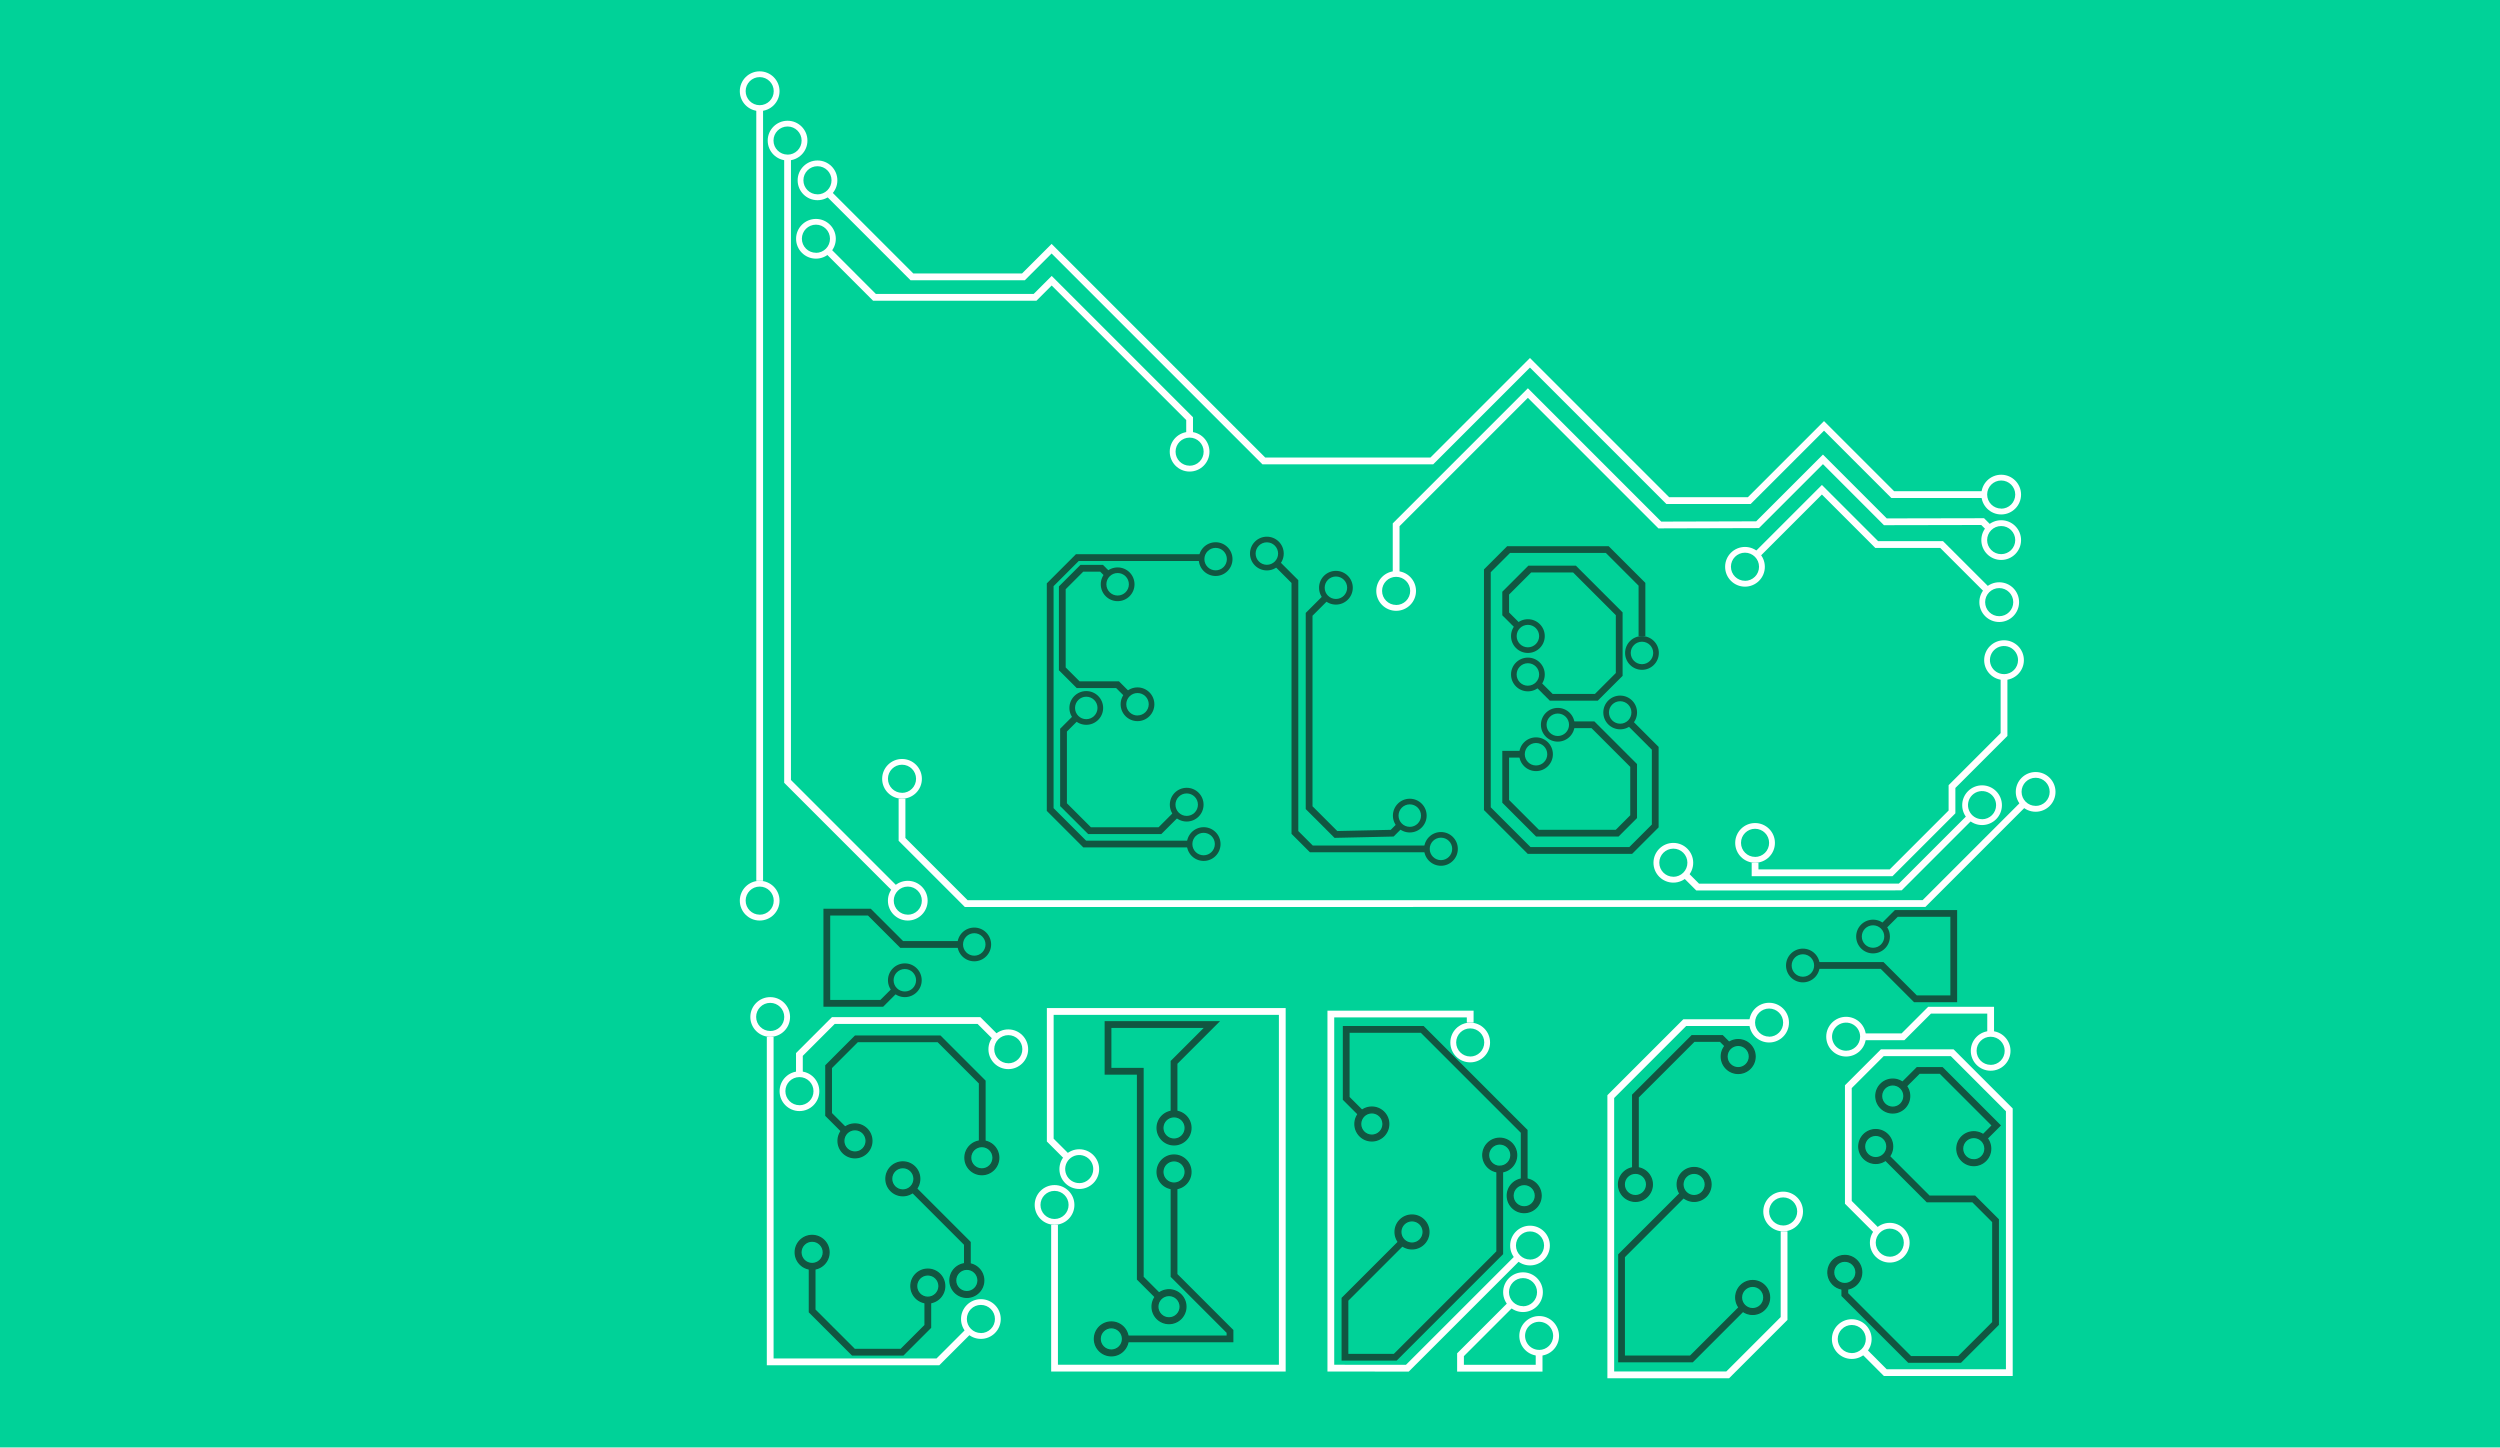
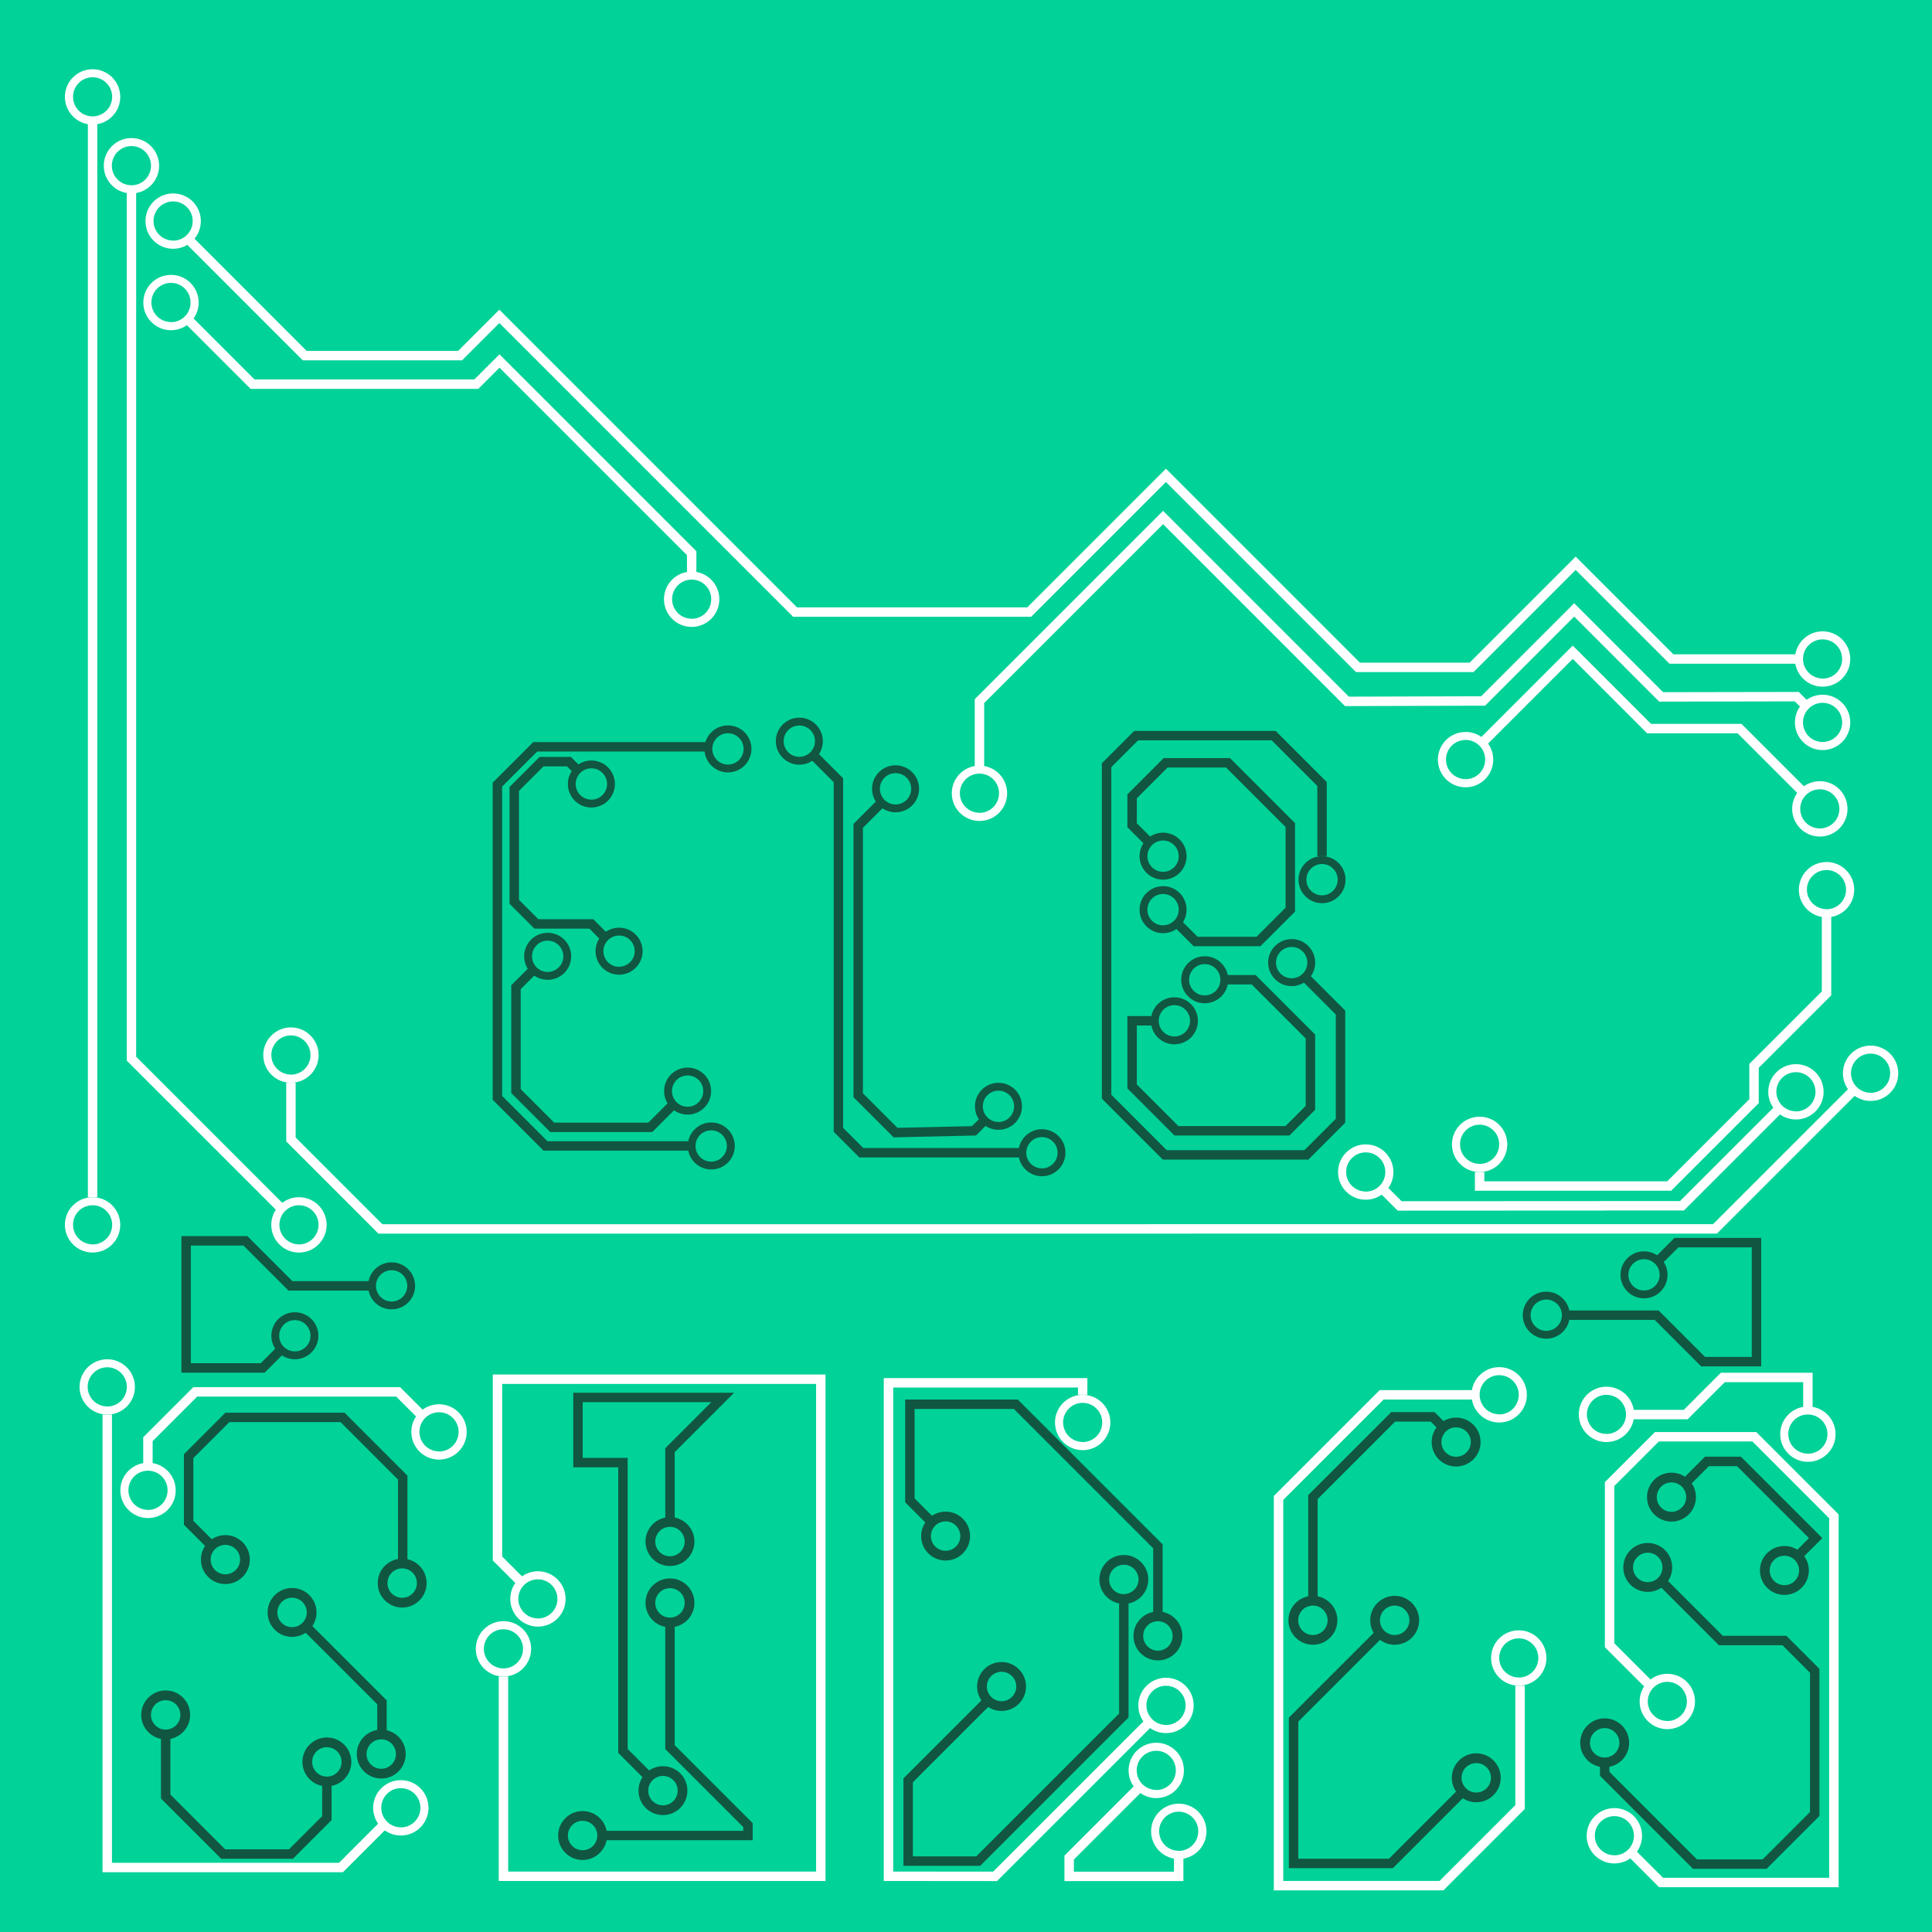
- <svg xmlns="http://www.w3.org/2000/svg" viewBox="0 0 1846.41 1069">
+ <svg xmlns="http://www.w3.org/2000/svg" viewBox="512 16 1024 1024">
  <defs>
-     <style>.cls-1{fill:#00d298;}.cls-2{fill:#fff;}.cls-3,.cls-4{fill:none;stroke-width:5px;}.cls-3{stroke:#fff;}.cls-3,.cls-4,.cls-6{stroke-miterlimit:10;}.cls-4,.cls-6{stroke:#115641;}.cls-5,.cls-6{fill:#115641;}</style>
+     <style>
+             .cls-1 {
+                 fill: #00d298;
+             }
+ 
+             .cls-2 {
+                 fill: #fff;
+             }
+ 
+             .cls-3,
+             .cls-4 {
+                 fill: none;
+                 stroke-width: 5px;
+             }
+ 
+             .cls-3 {
+                 stroke: #fff;
+             }
+ 
+             .cls-3,
+             .cls-4,
+             .cls-6 {
+                 stroke-miterlimit: 10;
+             }
+ 
+             .cls-4,
+             .cls-6 {
+                 stroke: #115641;
+             }
+ 
+             .cls-5,
+             .cls-6 {
+                 fill: #115641;
+             }
+         </style>
  </defs>
  <g id="Layer_1" data-name="Layer 1">
    <rect class="cls-1" width="1846.41" height="1069" />
  </g>
  <g id="Layer_3" data-name="Layer 3">
    <path id="circle" class="cls-2" d="M622.62,63a14.67,14.67,0,1,0,14.67,14.67A14.67,14.67,0,0,0,622.62,63Zm0,25A10.37,10.37,0,1,1,633,77.67,10.37,10.37,0,0,1,622.62,88Z" transform="translate(-61.55 -10.31)" />
    <path id="circle-2" data-name="circle" class="cls-2" d="M665.31,128.83A14.67,14.67,0,1,0,680,143.5,14.67,14.67,0,0,0,665.31,128.83Zm0,25a10.38,10.38,0,1,1,10.37-10.37A10.37,10.37,0,0,1,665.31,153.87Z" transform="translate(-61.55 -10.31)" />
    <path id="circle-3" data-name="circle" class="cls-2" d="M643.22,99.49a14.67,14.67,0,1,0,14.67,14.67A14.67,14.67,0,0,0,643.22,99.49Zm0,25a10.38,10.38,0,1,1,10.37-10.37A10.37,10.37,0,0,1,643.22,124.53Z" transform="translate(-61.55 -10.31)" />
    <path id="circle-4" data-name="circle" class="cls-2" d="M622.62,660.85a14.67,14.67,0,1,0,14.67,14.67A14.67,14.67,0,0,0,622.62,660.85Zm0,25A10.37,10.37,0,1,1,633,675.52,10.37,10.37,0,0,1,622.62,685.89Z" transform="translate(-61.55 -10.31)" />
    <path id="circle-5" data-name="circle" class="cls-2" d="M630.39,746.75a14.67,14.67,0,1,0,14.67,14.67A14.67,14.67,0,0,0,630.39,746.75Zm0,25a10.38,10.38,0,1,1,10.38-10.38A10.37,10.37,0,0,1,630.39,771.8Z" transform="translate(-61.55 -10.31)" />
    <path id="circle-6" data-name="circle" class="cls-2" d="M652,801.57a14.67,14.67,0,1,0,14.67,14.67A14.67,14.67,0,0,0,652,801.57Zm0,25a10.38,10.38,0,1,1,10.37-10.37A10.37,10.37,0,0,1,652,826.61Z" transform="translate(-61.55 -10.31)" />
    <path id="circle-7" data-name="circle" class="cls-2" d="M806.24,770.59a14.67,14.67,0,1,0,14.67,14.67A14.67,14.67,0,0,0,806.24,770.59Zm0,25a10.38,10.38,0,1,1,10.38-10.38A10.38,10.38,0,0,1,806.24,795.64Z" transform="translate(-61.55 -10.31)" />
    <path id="circle-8" data-name="circle" class="cls-2" d="M786,969.83a14.67,14.67,0,1,0,14.67,14.67A14.67,14.67,0,0,0,786,969.83Zm0,25a10.38,10.38,0,1,1,10.38-10.38A10.38,10.38,0,0,1,786,994.88Z" transform="translate(-61.55 -10.31)" />
    <path id="circle-9" data-name="circle" class="cls-2" d="M840.4,885.56a14.67,14.67,0,1,0,14.67,14.67A14.67,14.67,0,0,0,840.4,885.56Zm0,25.05a10.38,10.38,0,1,1,10.37-10.38A10.38,10.38,0,0,1,840.4,910.61Z" transform="translate(-61.55 -10.31)" />
    <path id="circle-10" data-name="circle" class="cls-2" d="M858.67,859.11a14.67,14.67,0,1,0,14.67,14.67A14.67,14.67,0,0,0,858.67,859.11Zm0,25A10.37,10.37,0,1,1,869,873.78,10.37,10.37,0,0,1,858.67,884.15Z" transform="translate(-61.55 -10.31)" />
    <path id="circle-11" data-name="circle" class="cls-2" d="M1191.57,915.56a14.67,14.67,0,1,0,14.66,14.67A14.66,14.66,0,0,0,1191.57,915.56Zm0,25a10.38,10.38,0,1,1,10.37-10.37A10.38,10.38,0,0,1,1191.57,940.6Z" transform="translate(-61.55 -10.31)" />
    <path id="circle-12" data-name="circle" class="cls-2" d="M1147.39,765.59a14.67,14.67,0,1,0,14.67,14.67A14.67,14.67,0,0,0,1147.39,765.59Zm0,25a10.37,10.37,0,1,1,10.37-10.37A10.37,10.37,0,0,1,1147.39,790.63Z" transform="translate(-61.55 -10.31)" />
    <path id="circle-13" data-name="circle" class="cls-2" d="M1368.15,750.92a14.67,14.67,0,1,0,14.67,14.67A14.67,14.67,0,0,0,1368.15,750.92Zm0,25a10.37,10.37,0,1,1,10.37-10.37A10.37,10.37,0,0,1,1368.15,776Z" transform="translate(-61.55 -10.31)" />
    <path id="circle-14" data-name="circle" class="cls-2" d="M1378.52,890.41a14.67,14.67,0,1,0,14.67,14.67A14.66,14.66,0,0,0,1378.52,890.41Zm0,25a10.37,10.37,0,1,1,10.38-10.37A10.37,10.37,0,0,1,1378.52,915.45Z" transform="translate(-61.55 -10.31)" />
    <path id="circle-15" data-name="circle" class="cls-2" d="M1429.19,984.64a14.67,14.67,0,1,0,14.67,14.67A14.67,14.67,0,0,0,1429.19,984.64Zm0,25a10.37,10.37,0,1,1,10.38-10.37A10.37,10.37,0,0,1,1429.19,1009.68Z" transform="translate(-61.55 -10.31)" />
    <path id="circle-16" data-name="circle" class="cls-2" d="M1457.26,913.46a14.67,14.67,0,1,0,14.67,14.67A14.67,14.67,0,0,0,1457.26,913.46Zm0,25a10.37,10.37,0,1,1,10.38-10.37A10.37,10.37,0,0,1,1457.26,938.5Z" transform="translate(-61.55 -10.31)" />
    <path id="circle-17" data-name="circle" class="cls-2" d="M1531.77,771.77a14.67,14.67,0,1,0,14.67,14.67A14.67,14.67,0,0,0,1531.77,771.77Zm0,25a10.38,10.38,0,1,1,10.37-10.37A10.37,10.37,0,0,1,1531.77,796.81Z" transform="translate(-61.55 -10.31)" />
    <path id="circle-18" data-name="circle" class="cls-2" d="M1297.42,632.85a14.67,14.67,0,1,0,14.67,14.67A14.67,14.67,0,0,0,1297.42,632.85Zm0,25a10.38,10.38,0,1,1,10.38-10.37A10.37,10.37,0,0,1,1297.42,657.89Z" transform="translate(-61.55 -10.31)" />
    <path id="circle-19" data-name="circle" class="cls-2" d="M1357.78,618.18a14.67,14.67,0,1,0,14.67,14.67A14.67,14.67,0,0,0,1357.78,618.18Zm0,25a10.38,10.38,0,1,1,10.37-10.37A10.37,10.37,0,0,1,1357.78,643.22Z" transform="translate(-61.55 -10.31)" />
    <path id="circle-20" data-name="circle" class="cls-2" d="M1092.69,432.1a14.67,14.67,0,1,0,14.67,14.67A14.67,14.67,0,0,0,1092.69,432.1Zm0,25a10.38,10.38,0,1,1,10.37-10.37A10.38,10.38,0,0,1,1092.69,457.14Z" transform="translate(-61.55 -10.31)" />
    <path id="circle-21" data-name="circle" class="cls-2" d="M940.15,329.25a14.67,14.67,0,1,0,14.67,14.67A14.67,14.67,0,0,0,940.15,329.25Zm0,25a10.37,10.37,0,1,1,10.37-10.37A10.37,10.37,0,0,1,940.15,354.29Z" transform="translate(-61.55 -10.31)" />
    <path id="circle-22" data-name="circle" class="cls-2" d="M1350.34,414.26A14.67,14.67,0,1,0,1365,428.93,14.67,14.67,0,0,0,1350.34,414.26Zm0,25a10.38,10.38,0,1,1,10.37-10.37A10.37,10.37,0,0,1,1350.34,439.3Z" transform="translate(-61.55 -10.31)" />
    <path id="circle-23" data-name="circle" class="cls-2" d="M1525.43,590.33A14.67,14.67,0,1,0,1540.1,605,14.67,14.67,0,0,0,1525.43,590.33Zm0,25A10.38,10.38,0,1,1,1535.8,605,10.38,10.38,0,0,1,1525.43,615.38Z" transform="translate(-61.55 -10.31)" />
    <path id="circle-24" data-name="circle" class="cls-2" d="M1541.65,483.19a14.67,14.67,0,1,0,14.67,14.67A14.67,14.67,0,0,0,1541.65,483.19Zm0,25A10.38,10.38,0,1,1,1552,497.86,10.37,10.37,0,0,1,1541.65,508.23Z" transform="translate(-61.55 -10.31)" />
    <path id="circle-25" data-name="circle" class="cls-2" d="M1539.56,360.93a14.67,14.67,0,1,0,14.67,14.67A14.67,14.67,0,0,0,1539.56,360.93Zm0,25a10.37,10.37,0,1,1,10.37-10.37A10.37,10.37,0,0,1,1539.56,386Z" transform="translate(-61.55 -10.31)" />
    <path id="circle-26" data-name="circle" class="cls-2" d="M1539.56,394.53a14.67,14.67,0,1,0,14.67,14.67A14.67,14.67,0,0,0,1539.56,394.53Zm0,25.05a10.38,10.38,0,1,1,10.37-10.38A10.37,10.37,0,0,1,1539.56,419.58Z" transform="translate(-61.55 -10.31)" />
    <path id="circle-27" data-name="circle" class="cls-2" d="M1538.1,440.36A14.67,14.67,0,1,0,1552.77,455,14.67,14.67,0,0,0,1538.1,440.36Zm0,25.05A10.38,10.38,0,1,1,1548.47,455,10.37,10.37,0,0,1,1538.1,465.41Z" transform="translate(-61.55 -10.31)" />
    <path id="circle-28" data-name="circle" class="cls-2" d="M1565,580.5a14.67,14.67,0,1,0,14.67,14.67A14.67,14.67,0,0,0,1565,580.5Zm0,25a10.38,10.38,0,1,1,10.37-10.37A10.37,10.37,0,0,1,1565,605.54Z" transform="translate(-61.55 -10.31)" />
    <path id="circle-29" data-name="circle" class="cls-2" d="M1425,761.29A14.67,14.67,0,1,0,1439.68,776,14.67,14.67,0,0,0,1425,761.29Zm0,25.05A10.38,10.38,0,1,1,1435.38,776,10.37,10.37,0,0,1,1425,786.34Z" transform="translate(-61.55 -10.31)" />
    <path id="circle-30" data-name="circle" class="cls-2" d="M1186.39,950a14.67,14.67,0,1,0,14.67,14.67A14.67,14.67,0,0,0,1186.39,950Zm0,25a10.37,10.37,0,1,1,10.37-10.37A10.37,10.37,0,0,1,1186.39,975.08Z" transform="translate(-61.55 -10.31)" />
    <path id="circle-31" data-name="circle" class="cls-2" d="M1198.28,982.29A14.67,14.67,0,1,0,1213,997,14.66,14.66,0,0,0,1198.28,982.29Zm0,25A10.38,10.38,0,1,1,1208.66,997,10.38,10.38,0,0,1,1198.28,1007.33Z" transform="translate(-61.55 -10.31)" />
    <path id="circle-32" data-name="circle" class="cls-2" d="M732,660.85a14.67,14.67,0,1,0,14.67,14.67A14.67,14.67,0,0,0,732,660.85Zm0,25a10.37,10.37,0,1,1,10.38-10.37A10.37,10.37,0,0,1,732,685.89Z" transform="translate(-61.55 -10.31)" />
    <path id="circle-33" data-name="circle" class="cls-2" d="M727.75,570.86a14.67,14.67,0,1,0,14.67,14.67A14.67,14.67,0,0,0,727.75,570.86Zm0,25a10.38,10.38,0,1,1,10.37-10.37A10.37,10.37,0,0,1,727.75,595.9Z" transform="translate(-61.55 -10.31)" />
    <path id="circle-34" data-name="circle" class="cls-2" d="M664.18,172a14.67,14.67,0,1,0,14.67,14.67A14.67,14.67,0,0,0,664.18,172Zm0,25a10.38,10.38,0,1,1,10.37-10.37A10.37,10.37,0,0,1,664.18,197.06Z" transform="translate(-61.55 -10.31)" />
    <polyline class="cls-3" points="1455.07 603.5 1403.47 655.09 1253.84 655.17 1244.78 646.11" />
    <path class="cls-3" d="M1304.15,654.94" transform="translate(-61.55 -10.31)" />
    <polyline class="cls-3" points="1296.23 637.2 1296.23 644.62 1396.7 644.62 1441.67 599.65 1441.67 580.93 1480.1 542.51 1480.1 499.4" />
  </g>
  <g id="Layer_4" data-name="Layer 4">
    <path class="cls-3" d="M673.66,152.69" transform="translate(-61.55 -10.31)" />
    <polyline class="cls-3" points="1465.74 365.29 1397.9 365.29 1347.15 314.54 1291.95 369.73 1231.76 369.73 1129.97 267.94 1057.49 340.42 933.41 340.42 776.67 183.68 755.88 204.47 673.5 204.47 612.09 143.05" />
    <polyline class="cls-3" points="611.36 185.1 645.85 219.6 764.47 219.6 776.74 207.33 878.6 309.19 878.6 322.42" />
    <path class="cls-3" d="M1092.69,434.86V397.91L1190,300.6l97.44,97.45,72.2-.21,48.27-48.27L1454,395.69l71.88-.14,5.07,5.07" transform="translate(-61.55 -10.31)" />
    <polyline class="cls-3" points="1467.64 435.8 1433.99 402.16 1386.04 402.16 1345.59 361.71 1297.48 409.82" />
    <line class="cls-3" x1="561.07" y1="650.54" x2="561.07" y2="79.5" />
    <polyline class="cls-3" points="581.67 116.25 581.67 577.11 661.12 656.55" />
    <polyline class="cls-3" points="666.2 589.88 666.2 619.94 713.63 667.37 1420.98 667.33 1494.87 593.44" />
    <polyline class="cls-3" points="568.84 765.78 568.84 1005.82 692.71 1005.82 715.3 983.24" />
    <polyline class="cls-3" points="590.41 793.32 590.41 778.79 615.47 753.74 723.04 753.74 735.63 766.32" />
    <polyline class="cls-3" points="788.16 854.51 775.68 842.03 775.68 747.02 947.05 747.02 947.05 1010.46 778.85 1010.46 778.85 904.59" />
    <polyline class="cls-3" points="1085.84 755.28 1085.84 748.93 982.91 748.93 982.91 1010.46 1039.41 1010.51 1121.17 928.76" />
    <polyline class="cls-3" points="1115.9 963.33 1078.68 1000.55 1078.68 1010.51 1136.73 1010.51 1136.73 998.46" />
    <polyline class="cls-3" points="1294.61 755.28 1244.3 755.28 1189.66 809.92 1189.66 1015.44 1276 1015.44 1317.66 973.78 1317.66 909.44" />
    <polyline class="cls-3" points="1375.74 765.75 1405.47 765.75 1425.13 746.09 1470.22 746.09 1470.22 762.43" />
    <polyline class="cls-3" points="1376.29 997.64 1392.41 1013.77 1484.01 1013.77 1484.01 819.7 1441.82 777.51 1390.2 777.51 1365.12 802.59 1365.12 888.01 1386.56 909.45" />
  </g>
  <g id="Layer_5" data-name="Layer 5">
    <polyline class="cls-4" points="888.94 411.83 795.67 411.83 775.63 431.88 775.63 597.89 801.13 623.38 880 623.38" />
    <path class="cls-5" d="M959.37,410.79a12.46,12.46,0,1,0,12.46,12.46A12.46,12.46,0,0,0,959.37,410.79Zm0,20.76a8.3,8.3,0,1,1,8.3-8.3A8.29,8.29,0,0,1,959.37,431.55Z" transform="translate(-61.55 -10.31)" />
    <path class="cls-5" d="M997.21,406.69a12.46,12.46,0,1,0,12.46,12.46A12.46,12.46,0,0,0,997.21,406.69Zm0,20.76a8.3,8.3,0,1,1,8.3-8.3A8.31,8.31,0,0,1,997.21,427.45Z" transform="translate(-61.55 -10.31)" />
    <path class="cls-5" d="M1048.21,431.93a12.46,12.46,0,1,0,12.46,12.46A12.46,12.46,0,0,0,1048.21,431.93Zm0,20.76a8.3,8.3,0,1,1,8.3-8.3A8.3,8.3,0,0,1,1048.21,452.69Z" transform="translate(-61.55 -10.31)" />
    <path class="cls-5" d="M1102.76,600.22a12.46,12.46,0,1,0,12.46,12.46A12.46,12.46,0,0,0,1102.76,600.22Zm0,20.76a8.3,8.3,0,1,1,8.3-8.3A8.31,8.31,0,0,1,1102.76,621Z" transform="translate(-61.55 -10.31)" />
    <path class="cls-5" d="M1125.79,624.82a12.46,12.46,0,1,0,12.46,12.46A12.46,12.46,0,0,0,1125.79,624.82Zm0,20.76a8.3,8.3,0,1,1,8.3-8.3A8.31,8.31,0,0,1,1125.79,645.58Z" transform="translate(-61.55 -10.31)" />
    <path class="cls-5" d="M1212.08,533.14a12.46,12.46,0,1,0,12.46,12.46A12.46,12.46,0,0,0,1212.08,533.14Zm0,20.76a8.3,8.3,0,1,1,8.3-8.3A8.3,8.3,0,0,1,1212.08,553.9Z" transform="translate(-61.55 -10.31)" />
    <path class="cls-5" d="M1190,496a12.46,12.46,0,1,0,12.46,12.45A12.45,12.45,0,0,0,1190,496Zm0,20.76a8.31,8.31,0,1,1,8.3-8.31A8.3,8.3,0,0,1,1190,516.73Z" transform="translate(-61.55 -10.31)" />
    <path class="cls-5" d="M1190,467.64a12.46,12.46,0,1,0,12.46,12.46A12.46,12.46,0,0,0,1190,467.64Zm0,20.76a8.3,8.3,0,1,1,8.3-8.3A8.3,8.3,0,0,1,1190,488.4Z" transform="translate(-61.55 -10.31)" />
    <path class="cls-5" d="M1258.16,524.05a12.46,12.46,0,1,0,12.46,12.46A12.46,12.46,0,0,0,1258.16,524.05Zm0,20.76a8.3,8.3,0,1,1,8.3-8.3A8.3,8.3,0,0,1,1258.16,544.81Z" transform="translate(-61.55 -10.31)" />
    <path class="cls-5" d="M1274.25,480.1a12.46,12.46,0,1,0,12.46,12.46A12.46,12.46,0,0,0,1274.25,480.1Zm0,20.76a8.3,8.3,0,1,1,8.3-8.3A8.31,8.31,0,0,1,1274.25,500.86Z" transform="translate(-61.55 -10.31)" />
    <path class="cls-5" d="M1196,554.9a12.46,12.46,0,1,0,12.46,12.46A12.46,12.46,0,0,0,1196,554.9Zm0,20.76a8.3,8.3,0,1,1,8.3-8.3A8.29,8.29,0,0,1,1196,575.66Z" transform="translate(-61.55 -10.31)" />
    <path class="cls-5" d="M887,429.39a12.46,12.46,0,1,0,12.46,12.46A12.45,12.45,0,0,0,887,429.39Zm0,20.76a8.31,8.31,0,1,1,8.3-8.3A8.3,8.3,0,0,1,887,450.15Z" transform="translate(-61.55 -10.31)" />
    <path class="cls-5" d="M950.49,621.24A12.46,12.46,0,1,0,963,633.7,12.46,12.46,0,0,0,950.49,621.24Zm0,20.76a8.3,8.3,0,1,1,8.3-8.3A8.3,8.3,0,0,1,950.49,642Z" transform="translate(-61.55 -10.31)" />
    <path class="cls-5" d="M729.83,721.83a12.46,12.46,0,1,0,12.46,12.46A12.46,12.46,0,0,0,729.83,721.83Zm0,20.76a8.3,8.3,0,1,1,8.3-8.3A8.3,8.3,0,0,1,729.83,742.59Z" transform="translate(-61.55 -10.31)" />
    <path class="cls-6" d="M693,840.46a12.46,12.46,0,1,0,12.46,12.46A12.46,12.46,0,0,0,693,840.46Zm0,20.76a8.3,8.3,0,1,1,8.3-8.3A8.29,8.29,0,0,1,693,861.22Z" transform="translate(-61.55 -10.31)" />
    <path class="cls-6" d="M728.35,868.48a12.46,12.46,0,1,0,12.46,12.46A12.46,12.46,0,0,0,728.35,868.48Zm0,20.76a8.3,8.3,0,1,1,8.3-8.3A8.29,8.29,0,0,1,728.35,889.24Z" transform="translate(-61.55 -10.31)" />
    <path class="cls-6" d="M786.71,852.92a12.46,12.46,0,1,0,12.46,12.46A12.46,12.46,0,0,0,786.71,852.92Zm0,20.76a8.3,8.3,0,1,1,8.3-8.3A8.29,8.29,0,0,1,786.71,873.68Z" transform="translate(-61.55 -10.31)" />
    <path class="cls-6" d="M928.65,863.41a12.46,12.46,0,1,0,12.46,12.46A12.46,12.46,0,0,0,928.65,863.41Zm0,20.76a8.3,8.3,0,1,1,8.3-8.3A8.31,8.31,0,0,1,928.65,884.17Z" transform="translate(-61.55 -10.31)" />
    <path class="cls-6" d="M928.65,830.91a12.46,12.46,0,1,0,12.46,12.46A12.46,12.46,0,0,0,928.65,830.91Zm0,20.76a8.3,8.3,0,1,1,8.3-8.3A8.31,8.31,0,0,1,928.65,851.67Z" transform="translate(-61.55 -10.31)" />
    <path class="cls-6" d="M924.93,962.92a12.46,12.46,0,1,0,12.46,12.46A12.46,12.46,0,0,0,924.93,962.92Zm0,20.76a8.3,8.3,0,1,1,8.3-8.3A8.3,8.3,0,0,1,924.93,983.68Z" transform="translate(-61.55 -10.31)" />
    <path class="cls-6" d="M1104.4,907.73a12.46,12.46,0,1,0,12.46,12.46A12.46,12.46,0,0,0,1104.4,907.73Zm0,20.76a8.3,8.3,0,1,1,8.3-8.3A8.3,8.3,0,0,1,1104.4,928.49Z" transform="translate(-61.55 -10.31)" />
    <path class="cls-6" d="M1169.2,851a12.46,12.46,0,1,0,12.46,12.46A12.46,12.46,0,0,0,1169.2,851Zm0,20.76a8.3,8.3,0,1,1,8.3-8.3A8.31,8.31,0,0,1,1169.2,871.71Z" transform="translate(-61.55 -10.31)" />
    <path class="cls-6" d="M1269.42,872.64a12.46,12.46,0,1,0,12.46,12.46A12.46,12.46,0,0,0,1269.42,872.64Zm0,20.76a8.3,8.3,0,1,1,8.3-8.3A8.31,8.31,0,0,1,1269.42,893.4Z" transform="translate(-61.55 -10.31)" />
    <path class="cls-6" d="M1345.32,778.17a12.46,12.46,0,1,0,12.46,12.46A12.46,12.46,0,0,0,1345.32,778.17Zm0,20.76a8.3,8.3,0,1,1,8.3-8.3A8.3,8.3,0,0,1,1345.32,798.93Z" transform="translate(-61.55 -10.31)" />
    <path class="cls-6" d="M1187.27,880.94a12.46,12.46,0,1,0,12.46,12.46A12.46,12.46,0,0,0,1187.27,880.94Zm0,20.76a8.3,8.3,0,1,1,8.3-8.3A8.29,8.29,0,0,1,1187.27,901.7Z" transform="translate(-61.55 -10.31)" />
    <path class="cls-6" d="M1312.76,872.64a12.46,12.46,0,1,0,12.46,12.46A12.46,12.46,0,0,0,1312.76,872.64Zm0,20.76a8.3,8.3,0,1,1,8.3-8.3A8.31,8.31,0,0,1,1312.76,893.4Z" transform="translate(-61.55 -10.31)" />
    <path class="cls-6" d="M1356,956.12a12.46,12.46,0,1,0,12.46,12.46A12.46,12.46,0,0,0,1356,956.12Zm0,20.76a8.3,8.3,0,1,1,8.3-8.3A8.3,8.3,0,0,1,1356,976.88Z" transform="translate(-61.55 -10.31)" />
    <path class="cls-6" d="M1459.47,807.35a12.46,12.46,0,1,0,12.46,12.46A12.46,12.46,0,0,0,1459.47,807.35Zm0,20.76a8.3,8.3,0,1,1,8.3-8.3A8.3,8.3,0,0,1,1459.47,828.11Z" transform="translate(-61.55 -10.31)" />
    <path class="cls-6" d="M1519.31,846.22a12.46,12.46,0,1,0,12.46,12.46A12.46,12.46,0,0,0,1519.31,846.22Zm0,20.76a8.3,8.3,0,1,1,8.3-8.3A8.3,8.3,0,0,1,1519.31,867Z" transform="translate(-61.55 -10.31)" />
    <path class="cls-6" d="M1424.06,937.58A12.46,12.46,0,1,0,1436.52,950,12.46,12.46,0,0,0,1424.06,937.58Zm0,20.76a8.3,8.3,0,1,1,8.3-8.3A8.3,8.3,0,0,1,1424.06,958.34Z" transform="translate(-61.55 -10.31)" />
    <path class="cls-6" d="M1446.89,844.62a12.46,12.46,0,1,0,12.46,12.46A12.46,12.46,0,0,0,1446.89,844.62Zm0,20.76a8.3,8.3,0,1,1,8.3-8.3A8.31,8.31,0,0,1,1446.89,865.38Z" transform="translate(-61.55 -10.31)" />
    <path class="cls-6" d="M1074.74,828a12.46,12.46,0,1,0,12.46,12.46A12.46,12.46,0,0,0,1074.74,828Zm0,20.76a8.3,8.3,0,1,1,8.3-8.3A8.3,8.3,0,0,1,1074.74,848.76Z" transform="translate(-61.55 -10.31)" />
    <path class="cls-6" d="M882.34,986.71a12.46,12.46,0,1,0,12.46,12.46A12.46,12.46,0,0,0,882.34,986.71Zm0,20.76a8.3,8.3,0,1,1,8.3-8.3A8.29,8.29,0,0,1,882.34,1007.47Z" transform="translate(-61.55 -10.31)" />
    <path class="cls-6" d="M746.8,947.7a12.46,12.46,0,1,0,12.46,12.46A12.46,12.46,0,0,0,746.8,947.7Zm0,20.76a8.3,8.3,0,1,1,8.3-8.3A8.3,8.3,0,0,1,746.8,968.46Z" transform="translate(-61.55 -10.31)" />
    <path class="cls-6" d="M661.36,922.78a12.46,12.46,0,1,0,12.46,12.46A12.46,12.46,0,0,0,661.36,922.78Zm0,20.76a8.3,8.3,0,1,1,8.3-8.3A8.31,8.31,0,0,1,661.36,943.54Z" transform="translate(-61.55 -10.31)" />
    <path class="cls-6" d="M775.62,943.54A12.46,12.46,0,1,0,788.08,956,12.46,12.46,0,0,0,775.62,943.54Zm0,20.76a8.3,8.3,0,1,1,8.3-8.3A8.31,8.31,0,0,1,775.62,964.3Z" transform="translate(-61.55 -10.31)" />
    <path class="cls-5" d="M781.1,695.38a12.46,12.46,0,1,0,12.46,12.46A12.45,12.45,0,0,0,781.1,695.38Zm0,20.76a8.3,8.3,0,1,1,8.31-8.3A8.3,8.3,0,0,1,781.1,716.14Z" transform="translate(-61.55 -10.31)" />
    <path class="cls-5" d="M1393.1,710.93a12.46,12.46,0,1,0,12.46,12.46A12.46,12.46,0,0,0,1393.1,710.93Zm0,20.76a8.3,8.3,0,1,1,8.3-8.3A8.3,8.3,0,0,1,1393.1,731.69Z" transform="translate(-61.55 -10.31)" />
    <path class="cls-5" d="M1444.91,689.54A12.46,12.46,0,1,0,1457.37,702,12.46,12.46,0,0,0,1444.91,689.54Zm0,20.76a8.3,8.3,0,1,1,8.3-8.3A8.3,8.3,0,0,1,1444.91,710.3Z" transform="translate(-61.55 -10.31)" />
    <path class="cls-5" d="M901.67,518a12.46,12.46,0,1,0,12.46,12.46A12.46,12.46,0,0,0,901.67,518Zm0,20.76a8.3,8.3,0,1,1,8.3-8.3A8.31,8.31,0,0,1,901.67,538.71Z" transform="translate(-61.55 -10.31)" />
    <path class="cls-5" d="M938,592.15a12.46,12.46,0,1,0,12.46,12.46A12.46,12.46,0,0,0,938,592.15Zm0,20.76a8.3,8.3,0,1,1,8.3-8.3A8.3,8.3,0,0,1,938,612.91Z" transform="translate(-61.55 -10.31)" />
    <path class="cls-5" d="M863.83,520.71a12.46,12.46,0,1,0,12.46,12.46A12.46,12.46,0,0,0,863.83,520.71Zm0,20.76a8.3,8.3,0,1,1,8.3-8.3A8.31,8.31,0,0,1,863.83,541.47Z" transform="translate(-61.55 -10.31)" />
    <polyline class="cls-4" points="817.97 424.1 813.57 419.7 799.01 419.7 784.57 434.14 784.57 493.98 796.29 505.7 825.4 505.7 832.28 512.59" />
    <polyline class="cls-4" points="795.29 529.43 785.48 539.25 785.48 594.3 804.68 613.5 856.69 613.5 869.1 601.09" />
    <polyline class="cls-4" points="942.66 415.83 956.37 429.53 956.37 614.82 968.51 626.97 1054.41 626.97" />
    <polyline class="cls-4" points="1034.6 608.98 1028.22 615.36 986.66 616.3 966.86 596.51 966.86 453.73 979.51 441.08" />
    <polyline class="cls-4" points="1121.45 462.8 1112.04 453.39 1112.04 438.08 1129.82 420.3 1162.87 420.3 1195.89 453.32 1195.89 498.11 1179 515.01 1145.69 515.01 1135.89 505.21" />
    <polyline class="cls-4" points="1212.7 469.78 1212.7 431.53 1187.06 405.89 1114.19 405.89 1098.51 421.58 1098.51 597.27 1129.35 628.12 1204.4 628.12 1222.5 610.01 1222.5 552.68 1203.56 533.74" />
    <polyline class="cls-4" points="1123.7 557.05 1112.04 557.05 1112.04 591.84 1135.55 615.35 1194.37 615.35 1206.54 603.17 1206.54 565.35 1176.47 535.28 1160.51 535.28" />
    <polyline class="cls-4" points="660.69 731.57 651.23 741.03 610.66 741.03 610.66 673.66 642.07 673.66 665.94 697.54 709.25 697.54" />
    <polyline class="cls-4" points="1342.07 713.07 1390.06 713.07 1414.68 737.69 1442.97 737.69 1442.97 674.62 1400.56 674.62 1390.47 684.71" />
    <polyline class="cls-4" points="624.54 835.68 611.98 823.11 611.98 787.79 632.51 767.25 693.55 767.25 725.45 799.16 725.45 845.06" />
    <polyline class="cls-4" points="673.3 877.13 714.47 918.3 714.47 936.01" />
    <polyline class="cls-4" points="685.25 959.52 685.25 979.64 666.21 998.68 630.3 998.68 599.81 968.2 599.81 934.92" />
    <polyline class="cls-4" points="867.1 822.87 867.1 784.62 895.04 756.68 818.34 756.68 818.34 791.2 842.17 791.2 842.17 944.02 856.29 958.14" />
    <polyline class="cls-4" points="867.1 875.25 867.1 942.01 908.44 983.35 908.44 988.86 831.15 988.86" />
    <polyline class="cls-4" points="1005.71 822.67 994.26 811.22 994.26 760.28 1050.4 760.28 1125.72 835.59 1125.72 872.74" />
    <polyline class="cls-4" points="1107.65 862.33 1107.65 925.24 1030.49 1002.4 993.34 1002.4 993.34 959.6 1035.47 917.47" />
    <polyline class="cls-4" points="1207.87 863.88 1207.87 809.5 1250.42 766.96 1271.31 766.96 1277.17 772.82" />
    <polyline class="cls-4" points="1243.54 881.52 1197.62 927.44 1197.62 1003.66 1249.21 1003.66 1287.19 965.68" />
    <polyline class="cls-4" points="1405.23 802.07 1416.72 790.58 1433.69 790.58 1474.33 831.22 1464.78 840.77" />
    <polyline class="cls-4" points="1392.58 854 1424.07 885.5 1457.76 885.5 1473.84 901.58 1473.84 977.46 1447.28 1004.02 1410.38 1004.02 1362.51 956.15 1362.51 949.58" />
  </g>
</svg>
